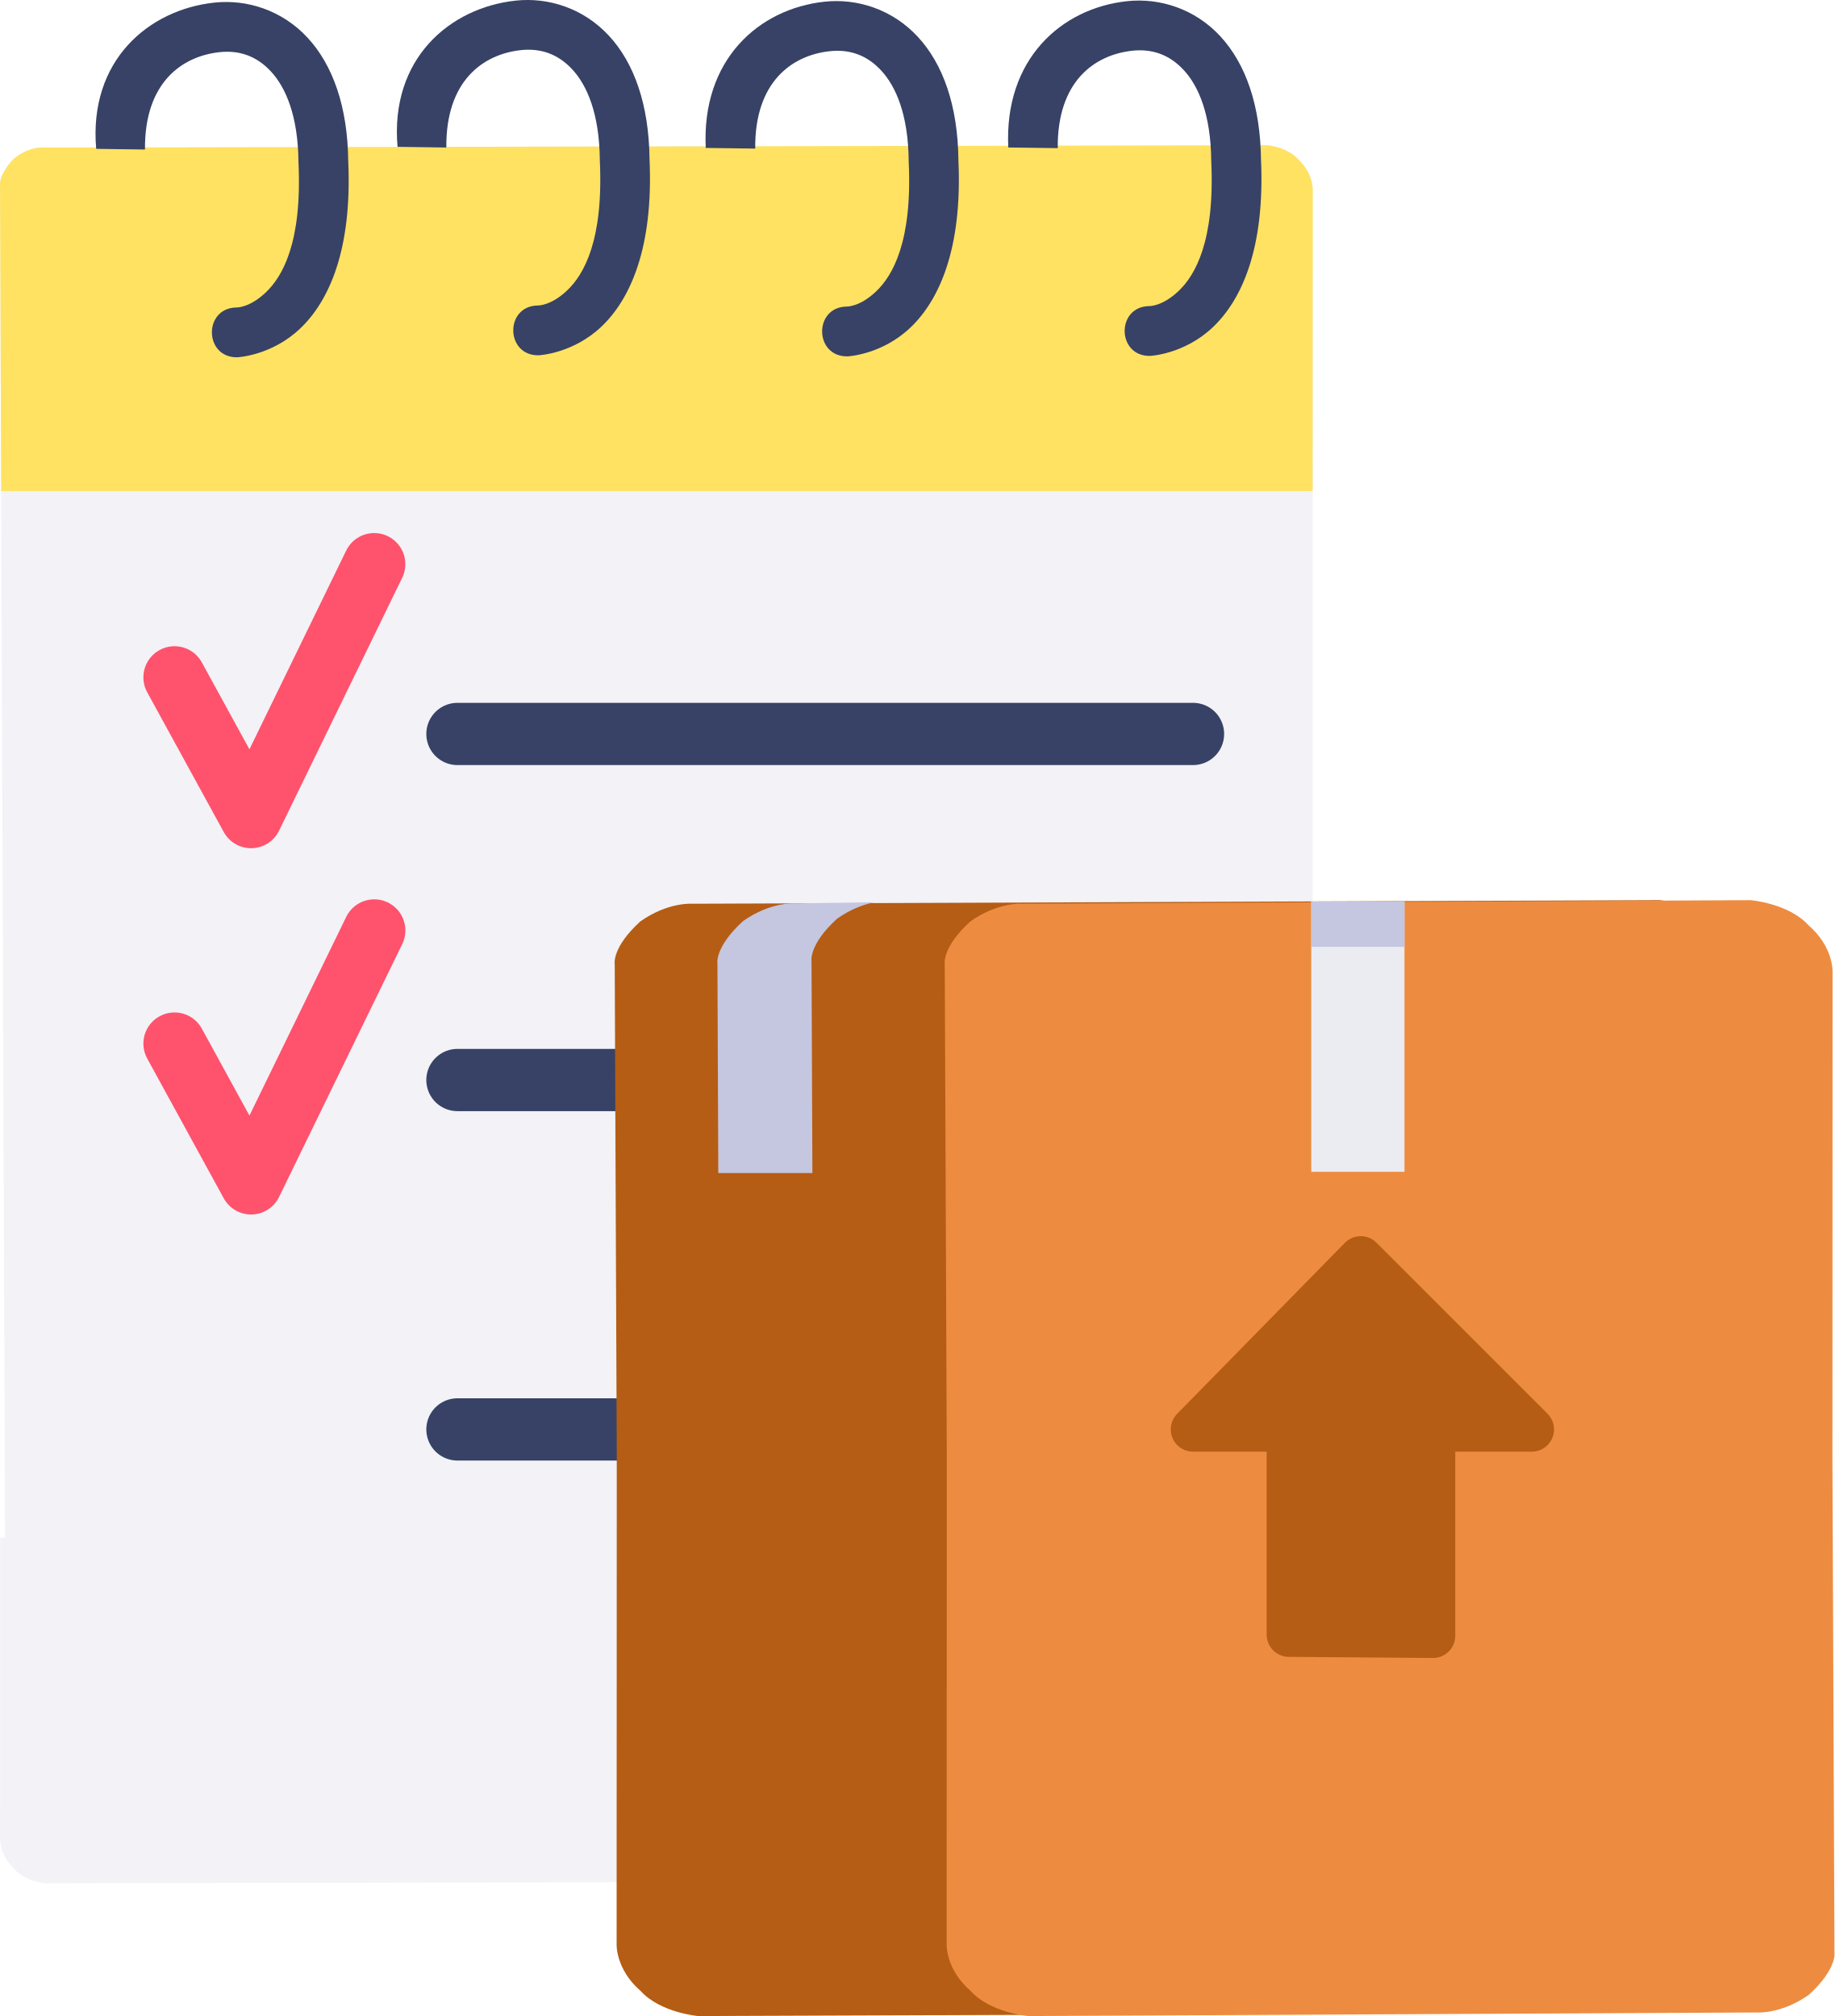
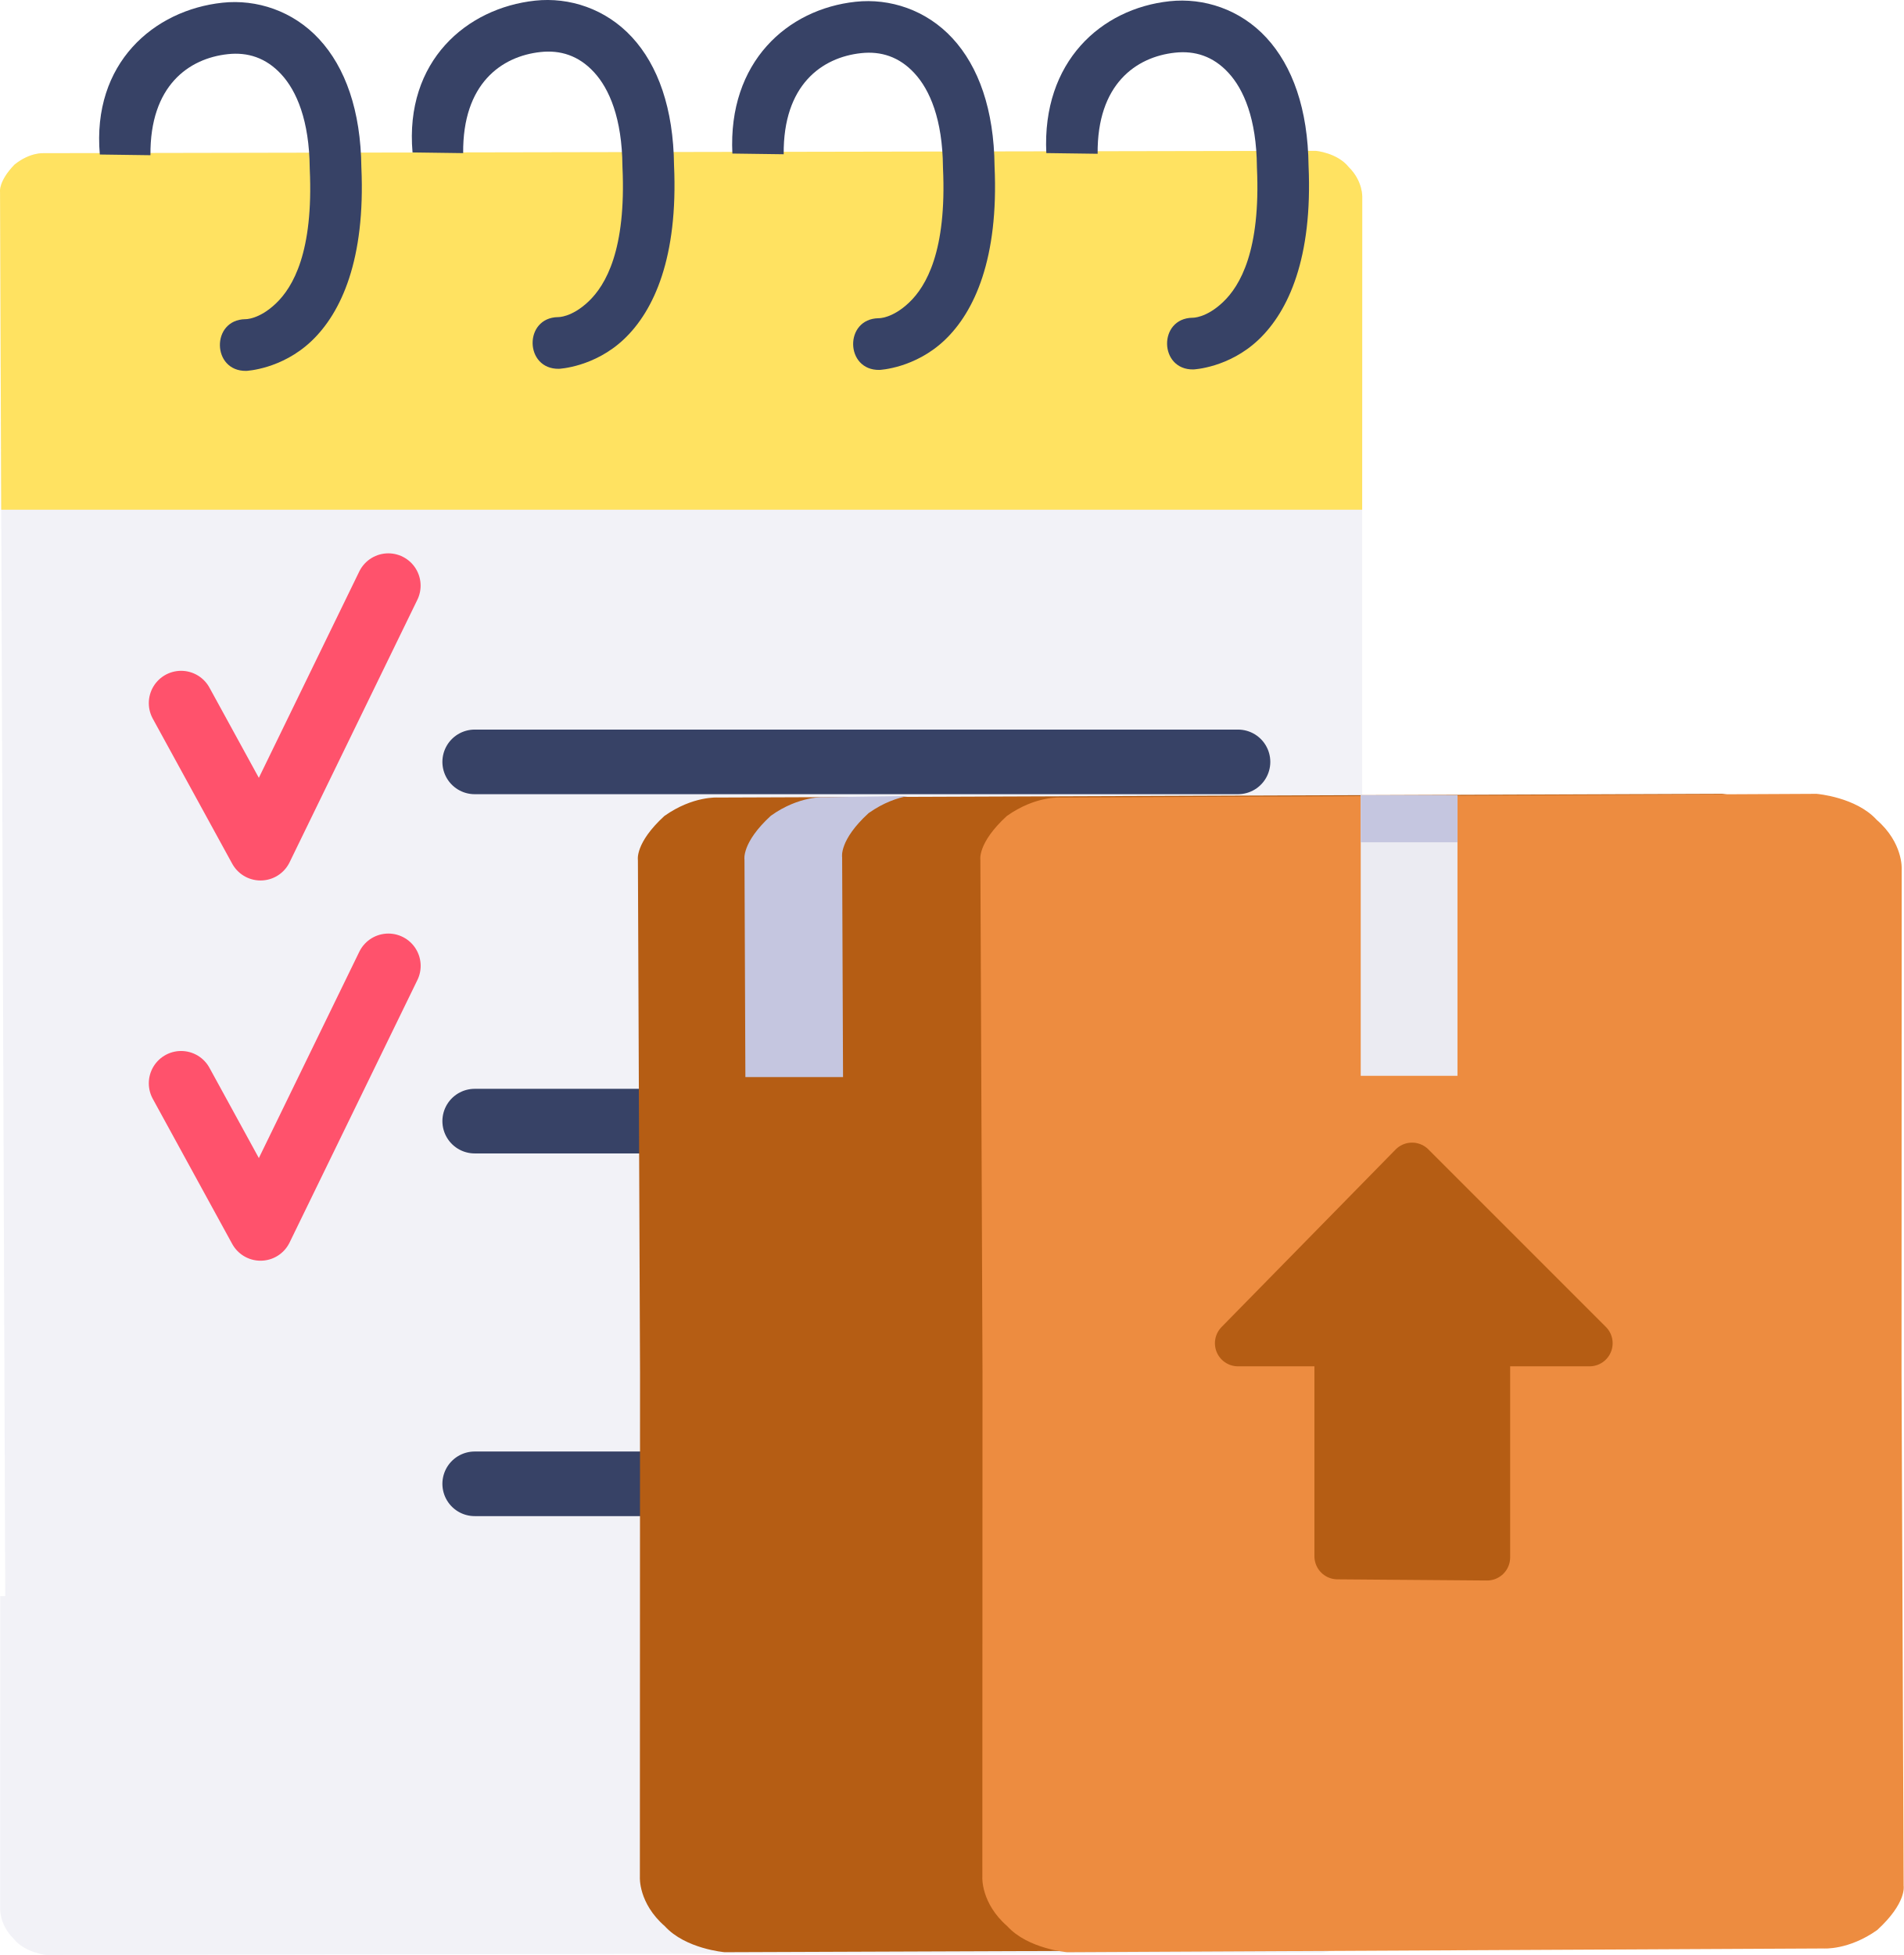
- <svg xmlns="http://www.w3.org/2000/svg" width="35.833mm" height="39.386mm" viewBox="0 0 35.833 39.386" version="1.1" id="svg8">
+ <svg xmlns="http://www.w3.org/2000/svg" width="35.833mm" height="36.794mm" viewBox="0 0 35.833 36.794" version="1.1" id="svg8">
  <defs id="defs2">
    <marker orient="auto" refY="0" refX="0" id="Arrow2Lend" style="overflow:visible">
      <path id="path1101" style="fill:#000000;fill-opacity:1;fill-rule:evenodd;stroke:#000000;stroke-width:0.625;stroke-linejoin:round;stroke-opacity:1" d="M 8.719,4.034 -2.207,0.016 8.719,-4.002 c -1.745,2.372 -1.735,5.617 -6e-7,8.035 z" transform="matrix(-1.1,0,0,-1.1,-1.1,0)" />
    </marker>
  </defs>
  <g id="layer1" transform="translate(-4.576203,-3.984919)">
    <path style="fill:#f2f2f7;fill-opacity:1;stroke:none;stroke-width:0.207;stroke-linecap:round;stroke-linejoin:round;stroke-miterlimit:4;stroke-dasharray:none;stroke-opacity:1" d="M 29.346,6.824 5.401,6.868 c 0,0 -0.258,-0.022 -0.551,0.215 C 4.544,7.399 4.577,7.597 4.577,7.597 L 4.675,34.025 H 4.581 l -0.002,5.878 c 0,0 -0.017,0.303 0.256,0.572 0.212,0.265 0.614,0.303 0.614,0.303 l 23.945,-0.043 c 0,0 0.257,0.022 0.551,-0.215 0.305,-0.317 0.272,-0.514 0.272,-0.514 l -0.002,-32.306 c 0,0 0.017,-0.303 -0.256,-0.572 -0.212,-0.265 -0.614,-0.303 -0.614,-0.303 z" id="rect828" />
    <path style="fill:#ffe261;fill-opacity:1;stroke:none;stroke-width:0.207;stroke-linecap:round;stroke-linejoin:round;stroke-miterlimit:4;stroke-dasharray:none;stroke-opacity:1" d="M 29.345,6.824 5.4,6.868 c 0,0 -0.257,-0.022 -0.551,0.215 C 4.544,7.399 4.577,7.597 4.577,7.597 L 4.599,13.578 H 30.215 l 0.002,-5.878 c 0,0 0.017,-0.303 -0.256,-0.572 C 29.748,6.862 29.345,6.824 29.345,6.824 Z" id="rect828-8" />
    <path style="color:#000000;font-style:normal;font-variant:normal;font-weight:normal;font-stretch:normal;font-size:medium;line-height:normal;font-family:sans-serif;font-variant-ligatures:normal;font-variant-position:normal;font-variant-caps:normal;font-variant-numeric:normal;font-variant-alternates:normal;font-feature-settings:normal;text-indent:0;text-align:start;text-decoration:none;text-decoration-line:none;text-decoration-style:solid;text-decoration-color:#000000;letter-spacing:normal;word-spacing:normal;text-transform:none;writing-mode:lr-tb;direction:ltr;text-orientation:mixed;dominant-baseline:auto;baseline-shift:baseline;text-anchor:start;white-space:normal;shape-padding:0;clip-rule:nonzero;display:inline;overflow:visible;visibility:visible;opacity:1;isolation:auto;mix-blend-mode:normal;color-interpolation:sRGB;color-interpolation-filters:linearRGB;solid-color:#000000;solid-opacity:1;vector-effect:none;fill:#374266;fill-opacity:1;fill-rule:nonzero;stroke:none;stroke-width:0.973;stroke-linecap:round;stroke-linejoin:miter;stroke-miterlimit:4;stroke-dasharray:none;stroke-dashoffset:0;stroke-opacity:1;color-rendering:auto;image-rendering:auto;shape-rendering:auto;text-rendering:auto;enable-background:accumulate" d="M 8.762,4.036 C 7.475,4.174 6.305,5.171 6.455,6.893 l 0.953,0.013 C 7.396,5.6 8.128,5.083 8.866,5.004 9.235,4.964 9.58,5.069 9.869,5.382 10.158,5.694 10.398,6.249 10.406,7.151 v 0.009 l 4.87e-4,0.009 c 0.072,1.56 -0.316,2.222 -0.638,2.528 -0.322,0.306 -0.575,0.295 -0.575,0.295 -0.649,0.011 -0.632,0.984 0.017,0.973 0,0 0.668,-0.028 1.229,-0.562 C 11.001,9.869 11.456,8.868 11.378,7.135 11.367,6.066 11.076,5.254 10.584,4.722 10.091,4.188 9.405,3.967 8.762,4.036 Z" id="path919" />
    <path style="fill:none;stroke:#374266;stroke-width:1.216;stroke-linecap:round;stroke-linejoin:miter;stroke-miterlimit:4;stroke-dasharray:none;stroke-opacity:1" d="M 13.511,18.324 H 27.878" id="path852" />
    <path style="fill:none;stroke:#374266;stroke-width:1.216;stroke-linecap:round;stroke-linejoin:miter;stroke-miterlimit:4;stroke-dasharray:none;stroke-opacity:1" d="M 13.511,25.085 H 27.878" id="path852-2" />
    <path style="fill:none;stroke:#374266;stroke-width:1.216;stroke-linecap:round;stroke-linejoin:miter;stroke-miterlimit:4;stroke-dasharray:none;stroke-opacity:1" d="M 13.511,31.911 H 27.878" id="path852-2-6" />
    <path style="fill:none;stroke:#ff526c;stroke-width:1.216;stroke-linecap:round;stroke-linejoin:round;stroke-miterlimit:4;stroke-dasharray:none;stroke-opacity:1" d="m 7.985,17.218 1.495,2.73 2.405,-4.941" id="path886" />
    <path style="fill:none;stroke:#ff526c;stroke-width:1.216;stroke-linecap:round;stroke-linejoin:round;stroke-miterlimit:4;stroke-dasharray:none;stroke-opacity:1" d="M 7.985,24.373 9.48,27.104 11.886,22.163" id="path886-5" />
    <path style="color:#000000;font-style:normal;font-variant:normal;font-weight:normal;font-stretch:normal;font-size:medium;line-height:normal;font-family:sans-serif;font-variant-ligatures:normal;font-variant-position:normal;font-variant-caps:normal;font-variant-numeric:normal;font-variant-alternates:normal;font-feature-settings:normal;text-indent:0;text-align:start;text-decoration:none;text-decoration-line:none;text-decoration-style:solid;text-decoration-color:#000000;letter-spacing:normal;word-spacing:normal;text-transform:none;writing-mode:lr-tb;direction:ltr;text-orientation:mixed;dominant-baseline:auto;baseline-shift:baseline;text-anchor:start;white-space:normal;shape-padding:0;clip-rule:nonzero;display:inline;overflow:visible;visibility:visible;opacity:1;isolation:auto;mix-blend-mode:normal;color-interpolation:sRGB;color-interpolation-filters:linearRGB;solid-color:#000000;solid-opacity:1;vector-effect:none;fill:#374266;fill-opacity:1;fill-rule:nonzero;stroke:none;stroke-width:0.973;stroke-linecap:round;stroke-linejoin:miter;stroke-miterlimit:4;stroke-dasharray:none;stroke-dashoffset:0;stroke-opacity:1;color-rendering:auto;image-rendering:auto;shape-rendering:auto;text-rendering:auto;enable-background:accumulate" d="m 14.648,3.997 c -1.287,0.138 -2.457,1.135 -2.307,2.857 l 0.953,0.013 c -0.012,-1.307 0.72,-1.824 1.458,-1.903 0.369,-0.04 0.715,0.065 1.003,0.378 0.289,0.312 0.529,0.867 0.537,1.77 v 0.009 l 4.43e-4,0.009 c 0.072,1.56 -0.316,2.222 -0.638,2.528 -0.322,0.306 -0.575,0.295 -0.575,0.295 -0.649,0.011 -0.632,0.984 0.017,0.973 0,0 0.668,-0.028 1.229,-0.562 C 16.886,9.83 17.341,8.829 17.263,7.096 17.252,6.027 16.962,5.215 16.47,4.683 15.976,4.149 15.291,3.928 14.648,3.997 Z" id="path919-9" />
    <path style="color:#000000;font-style:normal;font-variant:normal;font-weight:normal;font-stretch:normal;font-size:medium;line-height:normal;font-family:sans-serif;font-variant-ligatures:normal;font-variant-position:normal;font-variant-caps:normal;font-variant-numeric:normal;font-variant-alternates:normal;font-feature-settings:normal;text-indent:0;text-align:start;text-decoration:none;text-decoration-line:none;text-decoration-style:solid;text-decoration-color:#000000;letter-spacing:normal;word-spacing:normal;text-transform:none;writing-mode:lr-tb;direction:ltr;text-orientation:mixed;dominant-baseline:auto;baseline-shift:baseline;text-anchor:start;white-space:normal;shape-padding:0;clip-rule:nonzero;display:inline;overflow:visible;visibility:visible;opacity:1;isolation:auto;mix-blend-mode:normal;color-interpolation:sRGB;color-interpolation-filters:linearRGB;solid-color:#000000;solid-opacity:1;vector-effect:none;fill:#374266;fill-opacity:1;fill-rule:nonzero;stroke:none;stroke-width:0.973;stroke-linecap:round;stroke-linejoin:miter;stroke-miterlimit:4;stroke-dasharray:none;stroke-dashoffset:0;stroke-opacity:1;color-rendering:auto;image-rendering:auto;shape-rendering:auto;text-rendering:auto;enable-background:accumulate" d="M 20.681,4.018 C 19.394,4.156 18.277,5.153 18.361,6.875 l 0.966,0.013 c -0.012,-1.307 0.72,-1.824 1.458,-1.903 0.369,-0.04 0.715,0.065 1.003,0.378 0.289,0.312 0.529,0.867 0.537,1.77 v 0.009 l 4.44e-4,0.009 c 0.072,1.56 -0.316,2.222 -0.638,2.528 -0.322,0.306 -0.575,0.295 -0.575,0.295 -0.649,0.011 -0.632,0.984 0.017,0.973 0,0 0.668,-0.028 1.229,-0.562 C 22.919,9.851 23.375,8.85 23.296,7.117 23.286,6.047 22.995,5.236 22.503,4.704 22.009,4.17 21.324,3.949 20.681,4.018 Z" id="path919-7" />
    <path style="color:#000000;font-style:normal;font-variant:normal;font-weight:normal;font-stretch:normal;font-size:medium;line-height:normal;font-family:sans-serif;font-variant-ligatures:normal;font-variant-position:normal;font-variant-caps:normal;font-variant-numeric:normal;font-variant-alternates:normal;font-feature-settings:normal;text-indent:0;text-align:start;text-decoration:none;text-decoration-line:none;text-decoration-style:solid;text-decoration-color:#000000;letter-spacing:normal;word-spacing:normal;text-transform:none;writing-mode:lr-tb;direction:ltr;text-orientation:mixed;dominant-baseline:auto;baseline-shift:baseline;text-anchor:start;white-space:normal;shape-padding:0;clip-rule:nonzero;display:inline;overflow:visible;visibility:visible;opacity:1;isolation:auto;mix-blend-mode:normal;color-interpolation:sRGB;color-interpolation-filters:linearRGB;solid-color:#000000;solid-opacity:1;vector-effect:none;fill:#374266;fill-opacity:1;fill-rule:nonzero;stroke:none;stroke-width:0.973;stroke-linecap:round;stroke-linejoin:miter;stroke-miterlimit:4;stroke-dasharray:none;stroke-dashoffset:0;stroke-opacity:1;color-rendering:auto;image-rendering:auto;shape-rendering:auto;text-rendering:auto;enable-background:accumulate" d="M 26.59,4.008 C 25.303,4.146 24.187,5.144 24.27,6.866 l 0.966,0.013 c -0.012,-1.307 0.72,-1.824 1.458,-1.903 0.369,-0.04 0.715,0.065 1.003,0.378 0.289,0.312 0.529,0.867 0.537,1.77 v 0.009 l 4.43e-4,0.009 c 0.072,1.56 -0.316,2.222 -0.638,2.528 -0.322,0.306 -0.575,0.295 -0.575,0.295 -0.649,0.011 -0.632,0.984 0.017,0.973 0,0 0.668,-0.028 1.229,-0.562 C 28.829,9.841 29.284,8.84 29.206,7.107 29.195,6.038 28.904,5.227 28.412,4.694 27.919,4.16 27.233,3.939 26.59,4.008 Z" id="path919-7-3" />
-     <path style="fill:#b55d14;fill-opacity:1;stroke:none;stroke-width:0.355;stroke-linecap:round;stroke-linejoin:round;stroke-miterlimit:4;stroke-dasharray:none;stroke-opacity:1" d="m 36.985,21.571 -18.895,0.07 c 0,0 -0.471,-0.035 -1.009,0.347 -0.559,0.512 -0.498,0.83 -0.498,0.83 l 0.04,9.653 -0.003,9.488 c 0,0 -0.03,0.489 0.47,0.924 0.389,0.428 1.125,0.489 1.125,0.489 l 18.895,-0.07 c 0,0 0.471,0.035 1.009,-0.347 0.559,-0.512 0.498,-0.83 0.498,-0.83 l -0.04,-9.653 0.003,-9.487 c 0,0 0.03,-0.489 -0.47,-0.924 C 37.721,21.631 36.985,21.571 36.985,21.571 Z" id="rect828-8-3-5" />
-     <path style="fill:#ed8c40;fill-opacity:1;stroke:none;stroke-width:0.355;stroke-linecap:round;stroke-linejoin:round;stroke-miterlimit:4;stroke-dasharray:none;stroke-opacity:1" d="m 38.775,21.571 -14.239,0.07 c 0,0 -0.471,-0.035 -1.009,0.347 -0.559,0.512 -0.498,0.83 -0.498,0.83 l 0.04,9.653 -0.003,9.488 c 0,0 -0.03,0.489 0.47,0.924 0.389,0.428 1.125,0.489 1.125,0.489 l 14.239,-0.07 c 0,0 0.471,0.035 1.009,-0.347 0.559,-0.512 0.498,-0.83 0.498,-0.83 l -0.04,-9.653 0.003,-9.487 c 0,0 0.03,-0.489 -0.47,-0.924 -0.389,-0.428 -1.125,-0.489 -1.125,-0.489 z" id="rect828-8-3" />
-     <path style="fill:#b55d14;fill-opacity:1;stroke:#b55d14;stroke-width:0.869;stroke-linecap:round;stroke-linejoin:round;stroke-miterlimit:4;stroke-dasharray:none;stroke-opacity:1" d="m 31.154,28.57 -3.276,3.341 h 6.617 z m 1.412,3.573 -2.815,0.049 v 3.728 l 2.815,0.022 z" id="path1446" />
-     <path style="fill:#c5c6e0;fill-opacity:1;stroke:none;stroke-width:0.355;stroke-linecap:round;stroke-linejoin:round;stroke-miterlimit:4;stroke-dasharray:none;stroke-opacity:1" d="m 21.659,21.612 -1.563,0.023 c 0,0 -0.472,-0.035 -1.009,0.347 -0.559,0.512 -0.498,0.83 -0.498,0.83 l 0.017,4.09 h 1.838 l -0.017,-4.138 c 0,0 -0.061,-0.319 0.498,-0.83 0.284,-0.201 0.547,-0.286 0.734,-0.321 z" id="rect828-8-3-5-8" />
-     <rect style="fill:#ebebf2;fill-opacity:1;stroke:none;stroke-width:3.137;stroke-linecap:round;stroke-linejoin:round;stroke-miterlimit:4;stroke-dasharray:none;stroke-dashoffset:0;stroke-opacity:1" id="rect1488" width="1.821" height="5.281" x="30.188" y="21.597" />
-     <rect style="fill:#c5c6e0;fill-opacity:1;stroke:none;stroke-width:1.285;stroke-linecap:round;stroke-linejoin:round;stroke-miterlimit:4;stroke-dasharray:none;stroke-dashoffset:0;stroke-opacity:1" id="rect1488-2" width="1.821" height="0.886" x="30.188" y="21.597" />
+     <g id="g3785" transform="translate(0,-2.645833)">
+       <path id="rect828-8-3-5" d="m 36.985,21.571 -18.895,0.07 c 0,0 -0.471,-0.035 -1.009,0.347 -0.559,0.512 -0.498,0.83 -0.498,0.83 l 0.04,9.653 -0.003,9.488 c 0,0 -0.03,0.489 0.47,0.924 0.389,0.428 1.125,0.489 1.125,0.489 l 18.895,-0.07 c 0,0 0.471,0.035 1.009,-0.347 0.559,-0.512 0.498,-0.83 0.498,-0.83 l -0.04,-9.653 0.003,-9.487 c 0,0 0.03,-0.489 -0.47,-0.924 C 37.721,21.631 36.985,21.571 36.985,21.571 Z" style="fill:#b55d14;fill-opacity:1;stroke:none;stroke-width:0.355;stroke-linecap:round;stroke-linejoin:round;stroke-miterlimit:4;stroke-dasharray:none;stroke-opacity:1" />
+       <path id="rect828-8-3" d="m 38.775,21.571 -14.239,0.07 c 0,0 -0.471,-0.035 -1.009,0.347 -0.559,0.512 -0.498,0.83 -0.498,0.83 l 0.04,9.653 -0.003,9.488 c 0,0 -0.03,0.489 0.47,0.924 0.389,0.428 1.125,0.489 1.125,0.489 l 14.239,-0.07 c 0,0 0.471,0.035 1.009,-0.347 0.559,-0.512 0.498,-0.83 0.498,-0.83 l -0.04,-9.653 0.003,-9.487 c 0,0 0.03,-0.489 -0.47,-0.924 -0.389,-0.428 -1.125,-0.489 -1.125,-0.489 z" style="fill:#ed8c40;fill-opacity:1;stroke:none;stroke-width:0.355;stroke-linecap:round;stroke-linejoin:round;stroke-miterlimit:4;stroke-dasharray:none;stroke-opacity:1" />
+       <path id="path1446" d="m 31.154,28.57 -3.276,3.341 h 6.617 z m 1.412,3.573 -2.815,0.049 v 3.728 l 2.815,0.022 z" style="fill:#b55d14;fill-opacity:1;stroke:#b55d14;stroke-width:0.869;stroke-linecap:round;stroke-linejoin:round;stroke-miterlimit:4;stroke-dasharray:none;stroke-opacity:1" />
+       <path id="rect828-8-3-5-8" d="m 21.659,21.612 -1.563,0.023 c 0,0 -0.472,-0.035 -1.009,0.347 -0.559,0.512 -0.498,0.83 -0.498,0.83 l 0.017,4.09 h 1.838 l -0.017,-4.138 c 0,0 -0.061,-0.319 0.498,-0.83 0.284,-0.201 0.547,-0.286 0.734,-0.321 z" style="fill:#c5c6e0;fill-opacity:1;stroke:none;stroke-width:0.355;stroke-linecap:round;stroke-linejoin:round;stroke-miterlimit:4;stroke-dasharray:none;stroke-opacity:1" />
+       <rect y="21.597" x="30.188" height="5.281" width="1.821" id="rect1488" style="fill:#ebebf2;fill-opacity:1;stroke:none;stroke-width:3.137;stroke-linecap:round;stroke-linejoin:round;stroke-miterlimit:4;stroke-dasharray:none;stroke-dashoffset:0;stroke-opacity:1" />
+       <rect y="21.597" x="30.188" height="0.886" width="1.821" id="rect1488-2" style="fill:#c5c6e0;fill-opacity:1;stroke:none;stroke-width:1.285;stroke-linecap:round;stroke-linejoin:round;stroke-miterlimit:4;stroke-dasharray:none;stroke-dashoffset:0;stroke-opacity:1" />
+     </g>
  </g>
</svg>
